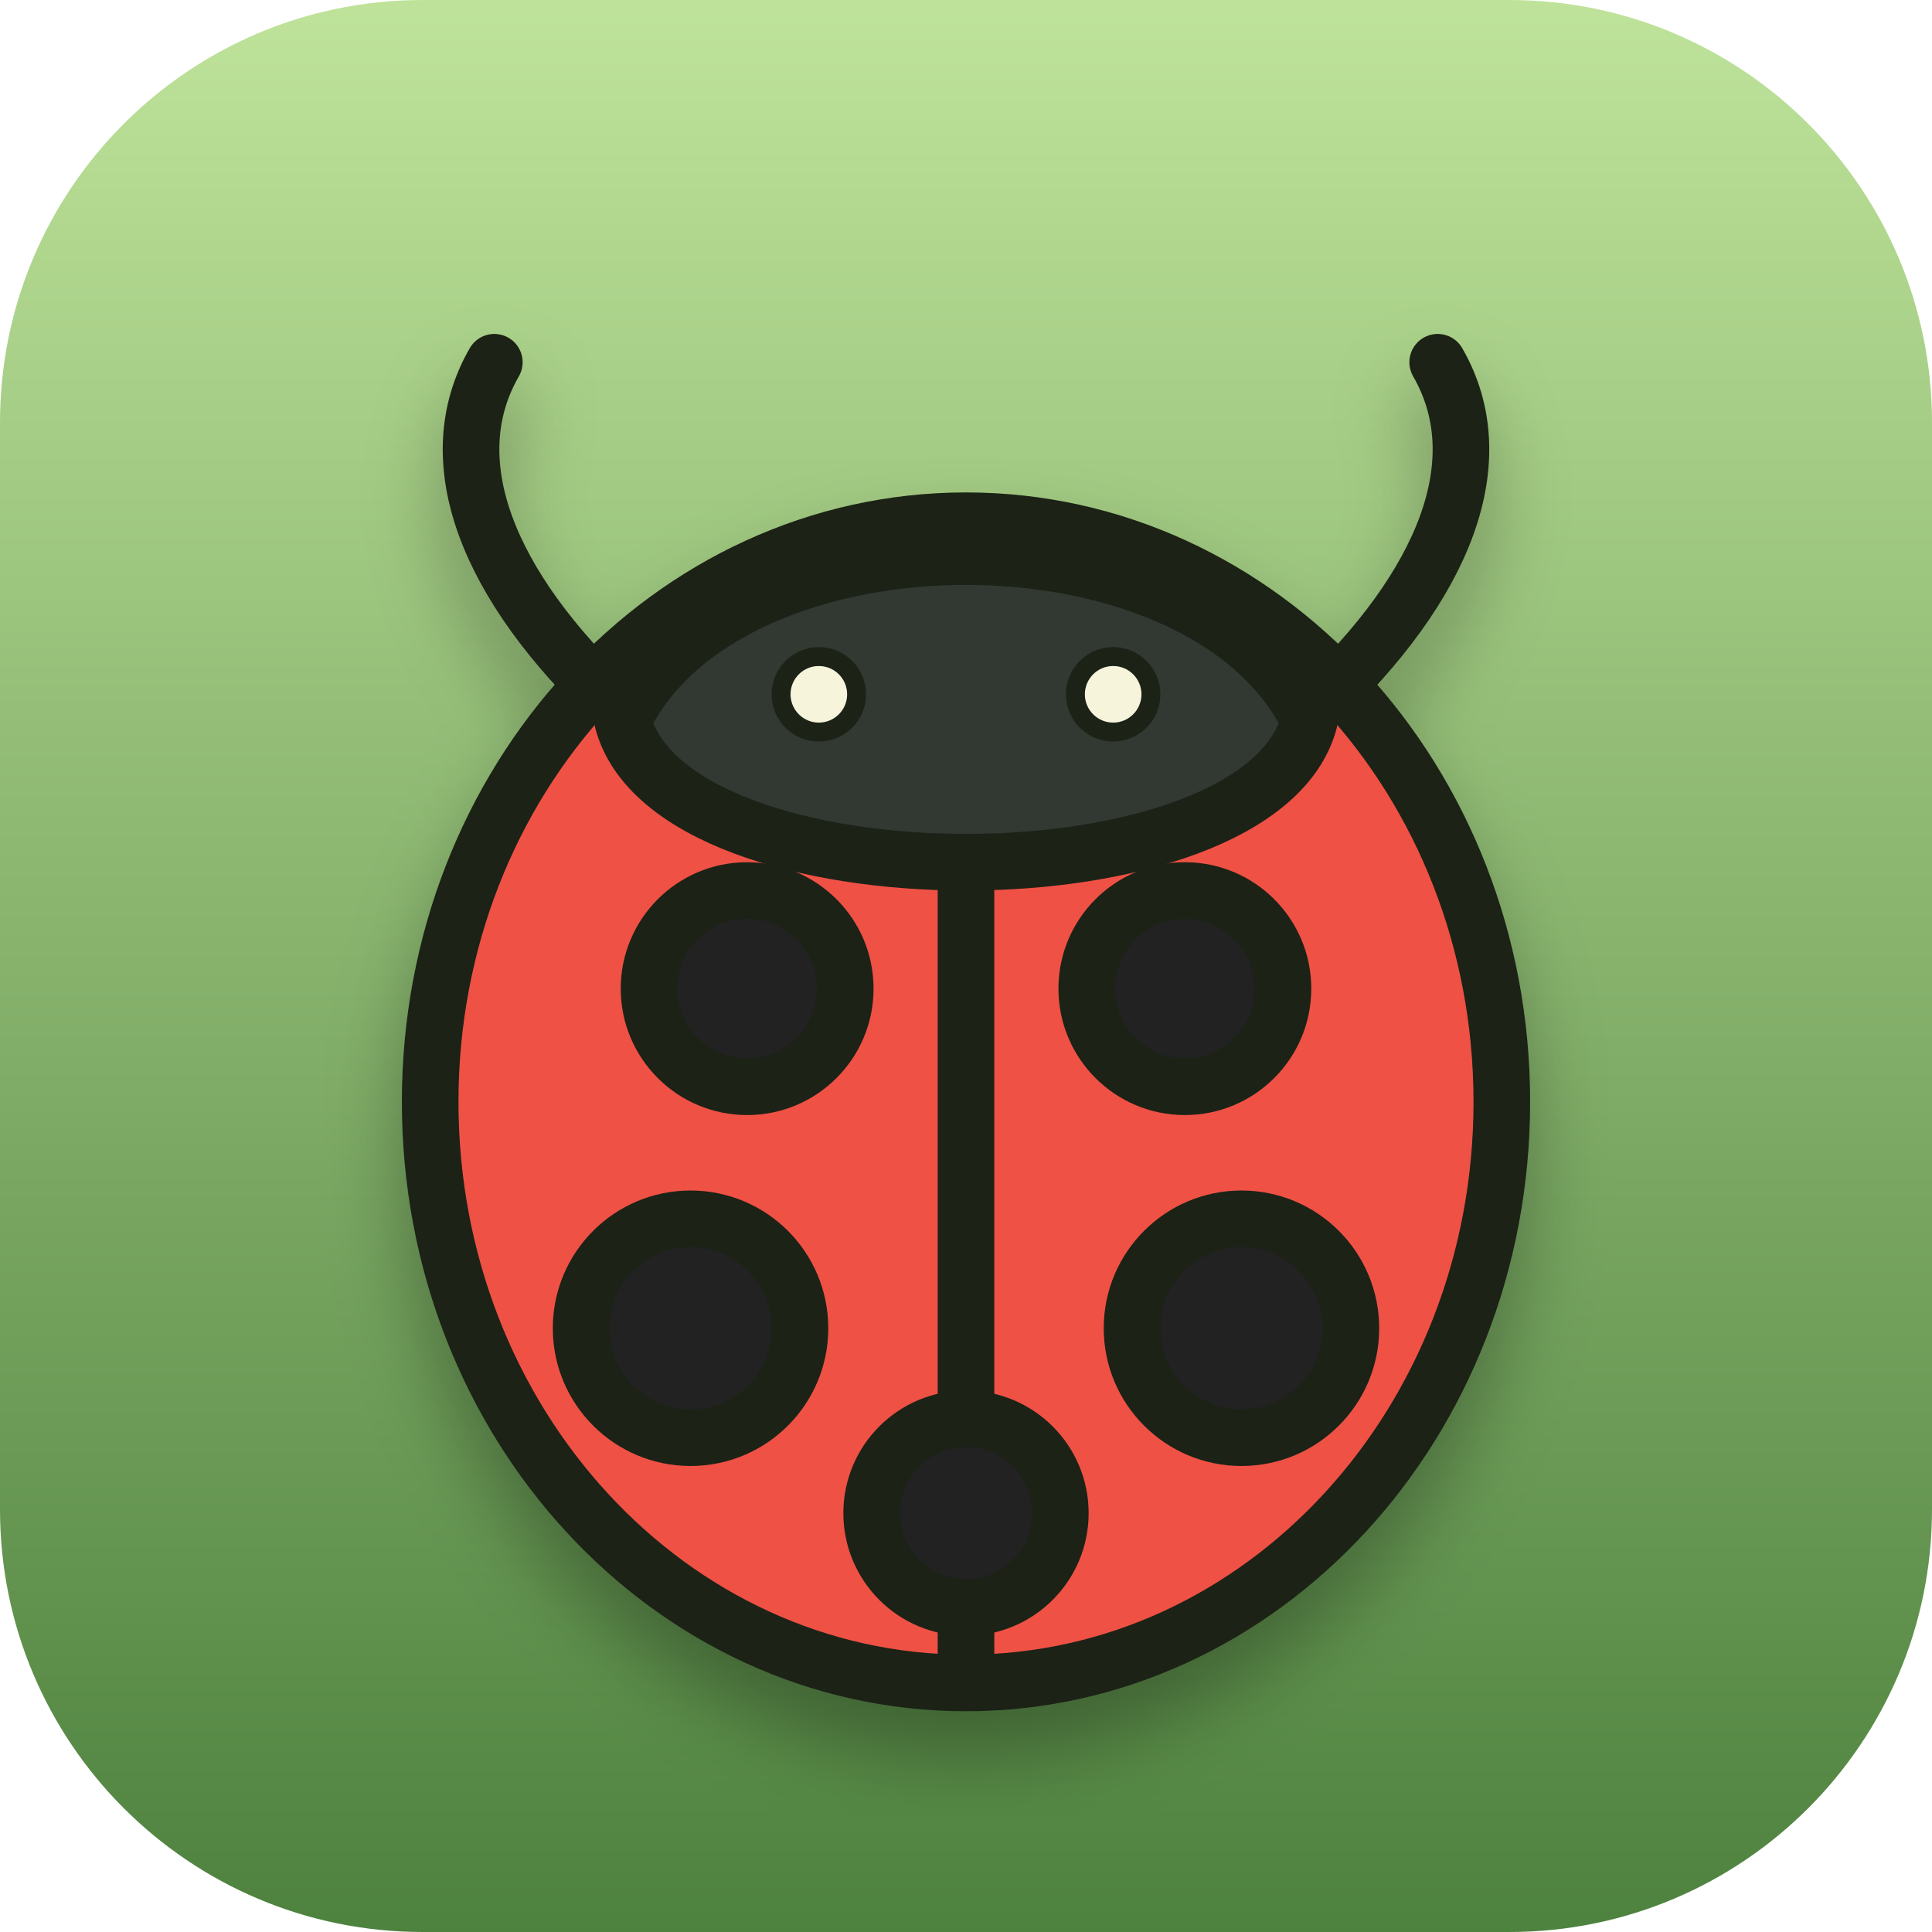
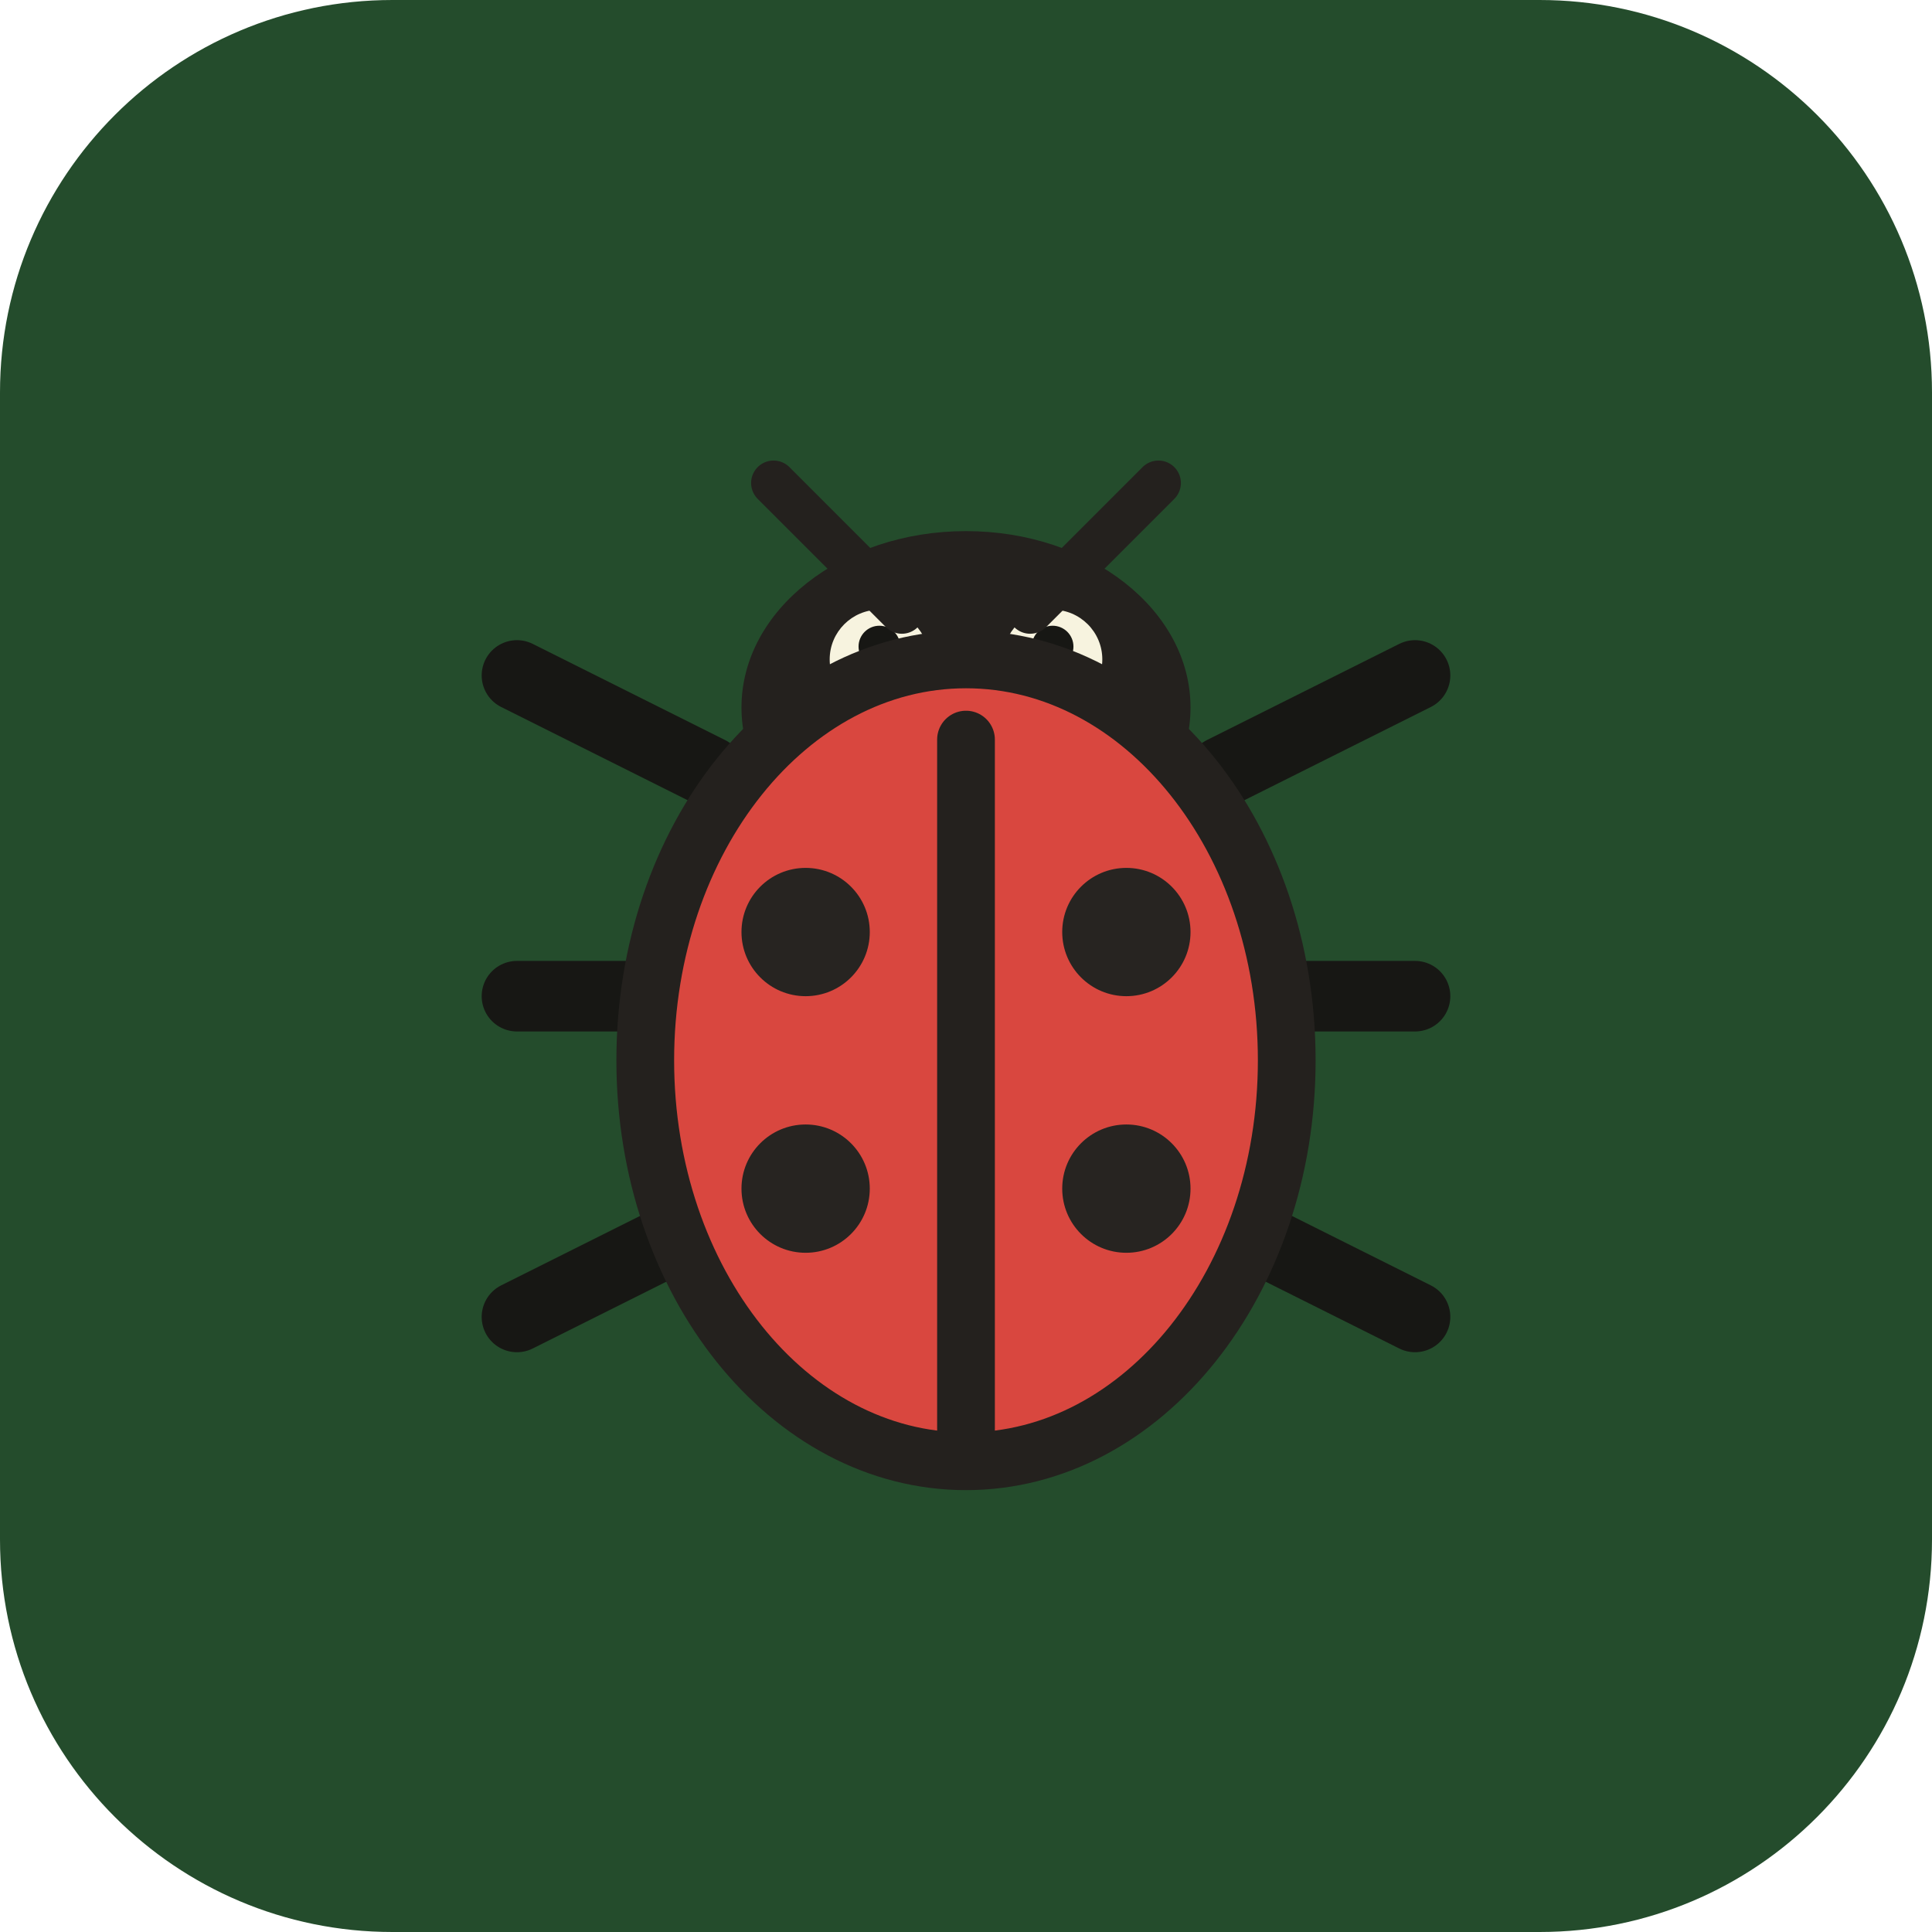
<svg xmlns="http://www.w3.org/2000/svg" viewBox="0 0 512 512">
-   <defs>
-     <linearGradient id="g" x1="0" y1="0" x2="0" y2="1">
-       <stop stop-color="#bfe39a" />
-       <stop offset="1" stop-color="#4d813e" />
-     </linearGradient>
-     <filter id="s">
-       <feDropShadow dx="0" dy="12" stdDeviation="10" flood-opacity=".3" />
-     </filter>
-   </defs>
-   <rect width="512" height="512" rx="112" fill="url(#g)" />
-   <g filter="url(#s)" stroke="#1a2118" stroke-width="15" stroke-linecap="round" stroke-linejoin="round">
-     <path d="M163 187c-34-32-47-65-32-91M349 187c34-32 47-65 32-91" fill="none" />
-     <ellipse cx="256" cy="292" rx="142" ry="154" fill="#ef5144" />
-     <path d="M256 140v304" fill="none" />
-     <path d="M165 191c28-58 154-58 182 0-13 50-169 50-182 0z" fill="#303831" />
-     <circle cx="198" cy="262" r="26" fill="#222" />
-     <circle cx="314" cy="262" r="26" fill="#222" />
-     <circle cx="183" cy="352" r="29" fill="#222" />
-     <circle cx="329" cy="352" r="29" fill="#222" />
-     <circle cx="256" cy="401" r="25" fill="#222" />
-     <circle cx="217" cy="184" r="10" fill="#f7f4dc" stroke-width="5" />
-     <circle cx="295" cy="184" r="10" fill="#f7f4dc" stroke-width="5" />
+   <rect width="512" height="512" rx="104" fill="#244c2c" />
+   <g transform="translate(256 264) scale(8.5)" stroke-linecap="round" stroke-linejoin="round">
+     <g stroke="#171714" stroke-width="2.2" fill="none">
+       <path d="M-8-7L-14-10M8-7L14-10M-8 0L-14 0M8 0L14 0M-8 7L-14 10M8 7L14 10" />
+     </g>
+     <ellipse cx="0" cy="-9" rx="7" ry="5.5" fill="#24211e" />
+     <g fill="#f7f3df">
+       <circle cx="-2.7" cy="-10.5" r="1.55" />
+       <circle cx="2.7" cy="-10.5" r="1.55" />
+     </g>
+     <g fill="#171714">
+       <circle cx="-2.7" cy="-10.9" r=".65" />
+       <circle cx="2.7" cy="-10.9" r=".65" />
+     </g>
+     <ellipse cx="0" cy="2" rx="10" ry="12.5" fill="#d9473f" stroke="#24211e" stroke-width="1.8" />
+     <path d="M0-8V14" stroke="#24211e" stroke-width="1.8" />
+     <g fill="#272421">
+       <circle cx="-5" cy="-2" r="2" />
+       <circle cx="5" cy="-2" r="2" />
+       <circle cx="-5" cy="6" r="2" />
+       <circle cx="5" cy="6" r="2" />
+     </g>
+     <path d="M-2-12L-6-16M2-12L6-16" stroke="#24211e" stroke-width="1.4" fill="none" />
  </g>
</svg>
